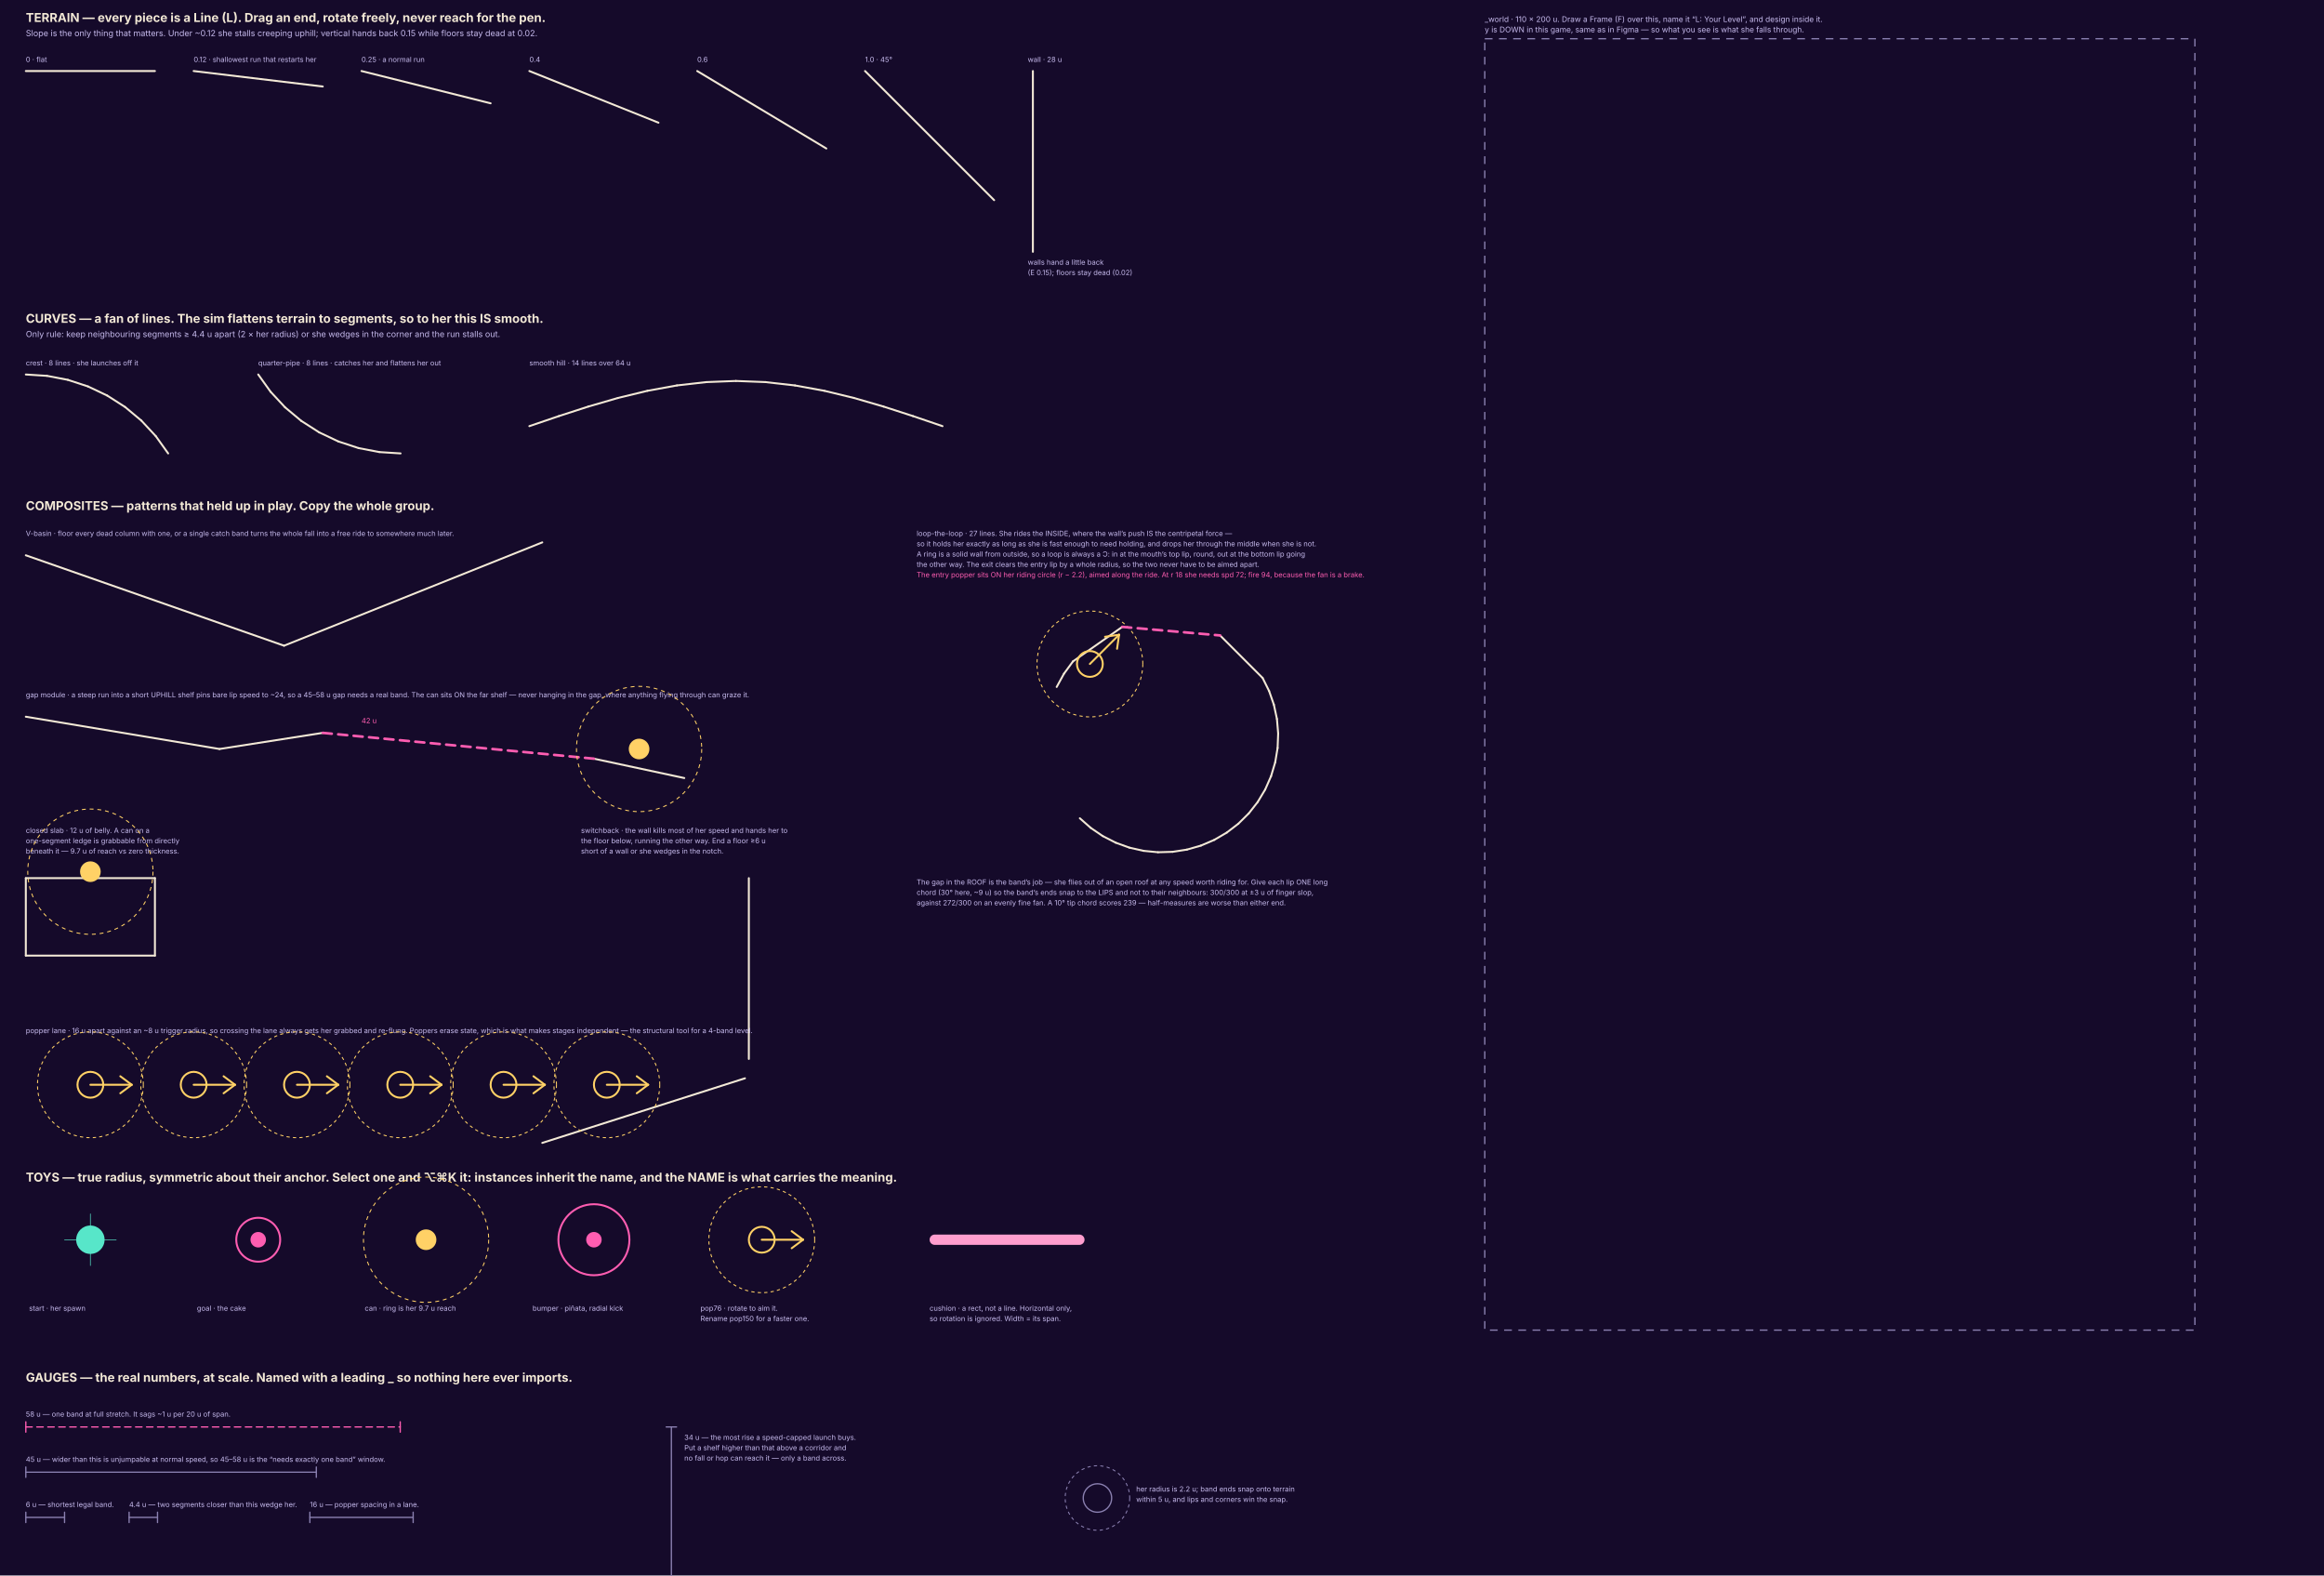
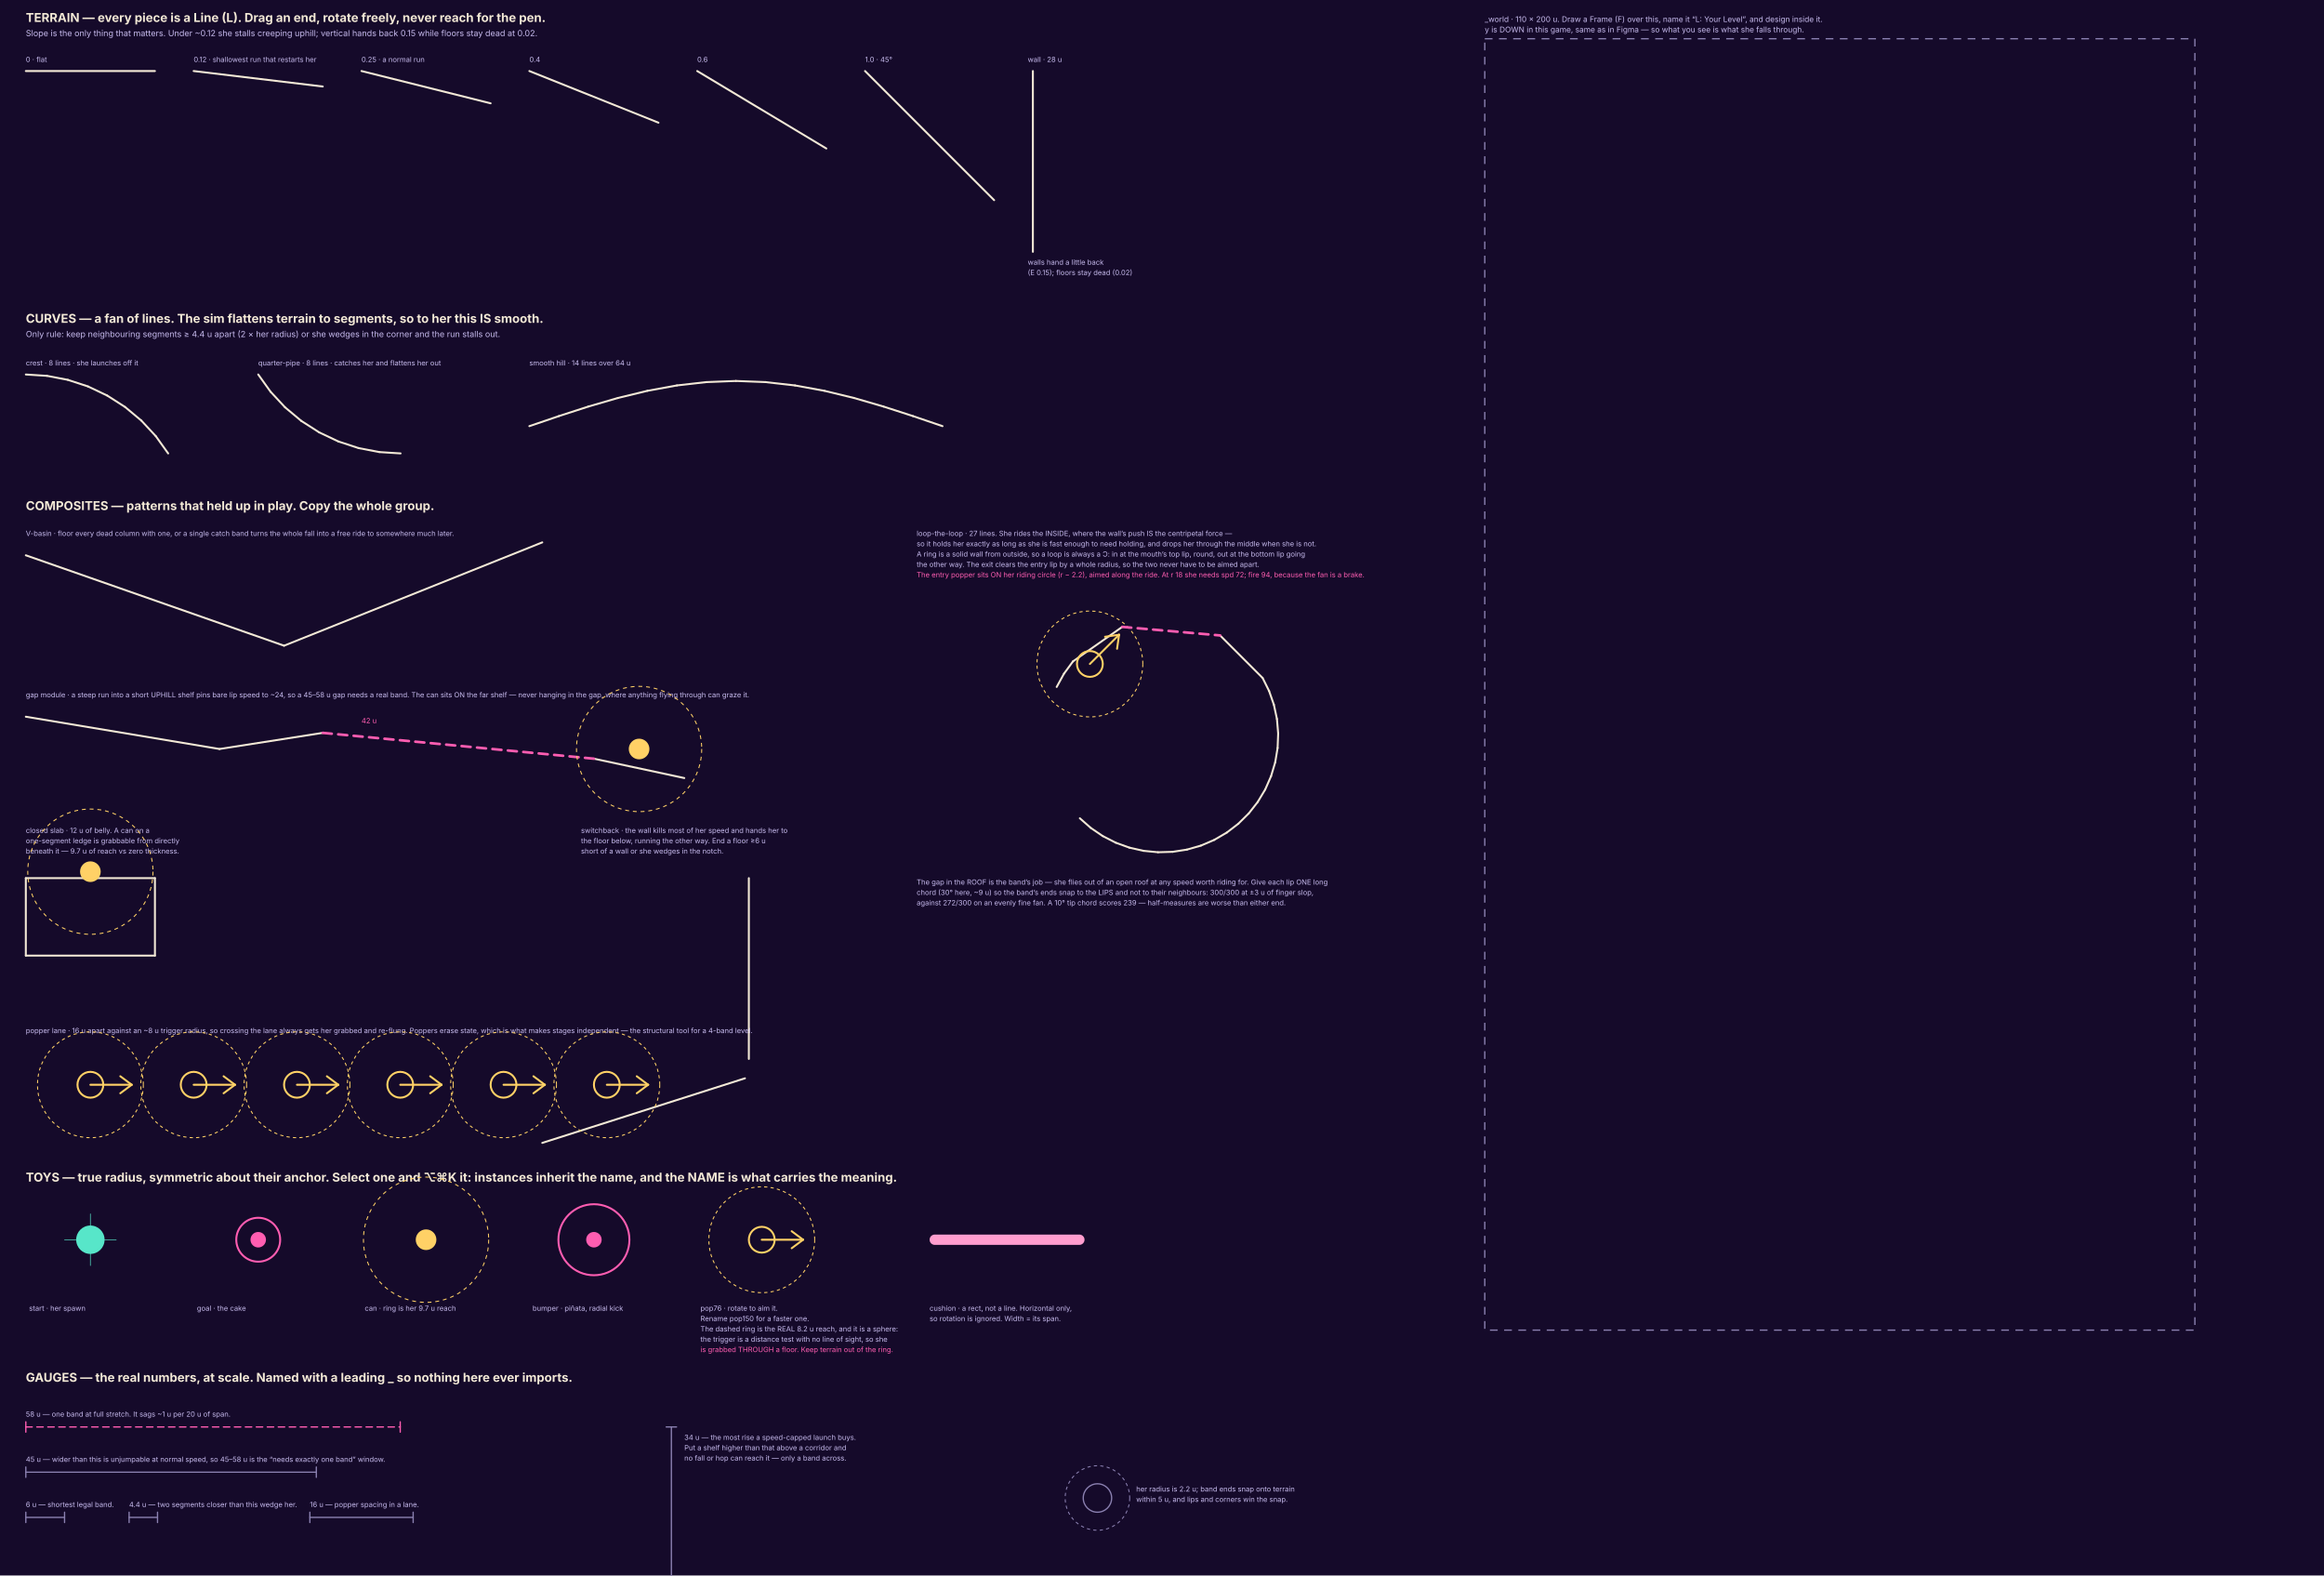
<svg xmlns="http://www.w3.org/2000/svg" width="3600" height="2440" viewBox="0 0 3600 2440">
  <rect id="_bg" x="0" y="0" width="3600" height="2440" fill="#150a2a" stroke="none" stroke-width="2" />
  <text id="_lbl-1" x="40" y="34" font-family="Inter, Helvetica, Arial, sans-serif" font-size="19" font-weight="700" fill="#f3e9d6">TERRAIN — every piece is a Line (L). Drag an end, rotate freely, never reach for the pen.</text>
  <text id="_lbl-2" x="40" y="56" font-family="Inter, Helvetica, Arial, sans-serif" font-size="13" font-weight="400" fill="#c9bdf0">Slope is the only thing that matters. Under ~0.12 she stalls creeping uphill; vertical hands back 0.15 while floors stay dead at 0.02.</text>
  <line id="t-1" x1="0" y1="0" x2="200" y2="0" transform="translate(40 110) rotate(0)" stroke="#f3e9d6" stroke-width="3" stroke-linecap="round" />
  <text id="_lbl-3" x="40" y="96" font-family="Inter, Helvetica, Arial, sans-serif" font-size="11" font-weight="400" fill="#c9bdf0">0 · flat</text>
  <line id="t-2" x1="0" y1="0" x2="201.43" y2="0" transform="translate(300 110) rotate(6.84)" stroke="#f3e9d6" stroke-width="3" stroke-linecap="round" />
  <text id="_lbl-4" x="300" y="96" font-family="Inter, Helvetica, Arial, sans-serif" font-size="11" font-weight="400" fill="#c9bdf0">0.12 · shallowest run that restarts her</text>
  <line id="t-3" x1="0" y1="0" x2="206.16" y2="0" transform="translate(560 110) rotate(14.04)" stroke="#f3e9d6" stroke-width="3" stroke-linecap="round" />
  <text id="_lbl-5" x="560" y="96" font-family="Inter, Helvetica, Arial, sans-serif" font-size="11" font-weight="400" fill="#c9bdf0">0.25 · a normal run</text>
  <line id="t-4" x1="0" y1="0" x2="215.41" y2="0" transform="translate(820 110) rotate(21.8)" stroke="#f3e9d6" stroke-width="3" stroke-linecap="round" />
  <text id="_lbl-6" x="820" y="96" font-family="Inter, Helvetica, Arial, sans-serif" font-size="11" font-weight="400" fill="#c9bdf0">0.4</text>
  <line id="t-5" x1="0" y1="0" x2="233.24" y2="0" transform="translate(1080 110) rotate(30.96)" stroke="#f3e9d6" stroke-width="3" stroke-linecap="round" />
  <text id="_lbl-7" x="1080" y="96" font-family="Inter, Helvetica, Arial, sans-serif" font-size="11" font-weight="400" fill="#c9bdf0">0.6</text>
  <line id="t-6" x1="0" y1="0" x2="282.84" y2="0" transform="translate(1340 110) rotate(45)" stroke="#f3e9d6" stroke-width="3" stroke-linecap="round" />
  <text id="_lbl-8" x="1340" y="96" font-family="Inter, Helvetica, Arial, sans-serif" font-size="11" font-weight="400" fill="#c9bdf0">1.0 · 45°</text>
  <line id="t-7" x1="0" y1="0" x2="280" y2="0" transform="translate(1600 110) rotate(90)" stroke="#f3e9d6" stroke-width="3" stroke-linecap="round" />
  <text id="_lbl-9" x="1592" y="96" font-family="Inter, Helvetica, Arial, sans-serif" font-size="11" font-weight="400" fill="#c9bdf0">wall · 28 u</text>
  <text id="_lbl-10" x="1592" y="410" font-family="Inter, Helvetica, Arial, sans-serif" font-size="11" font-weight="400" fill="#c9bdf0">walls hand a little back</text>
  <text id="_lbl-11" x="1592" y="426" font-family="Inter, Helvetica, Arial, sans-serif" font-size="11" font-weight="400" fill="#c9bdf0">(E 0.15); floors stay dead (0.02)</text>
  <text id="_lbl-12" x="40" y="500" font-family="Inter, Helvetica, Arial, sans-serif" font-size="19" font-weight="700" fill="#f3e9d6">CURVES — a fan of lines. The sim flattens terrain to segments, so to her this IS smooth.</text>
  <text id="_lbl-13" x="40" y="522" font-family="Inter, Helvetica, Arial, sans-serif" font-size="13" font-weight="400" fill="#c9bdf0">Only rule: keep neighbouring segments ≥ 4.4 u apart (2 × her radius) or she wedges in the corner and the run stalls out.</text>
  <line id="t-8" x1="0" y1="0" x2="32.88" y2="0" transform="translate(40 580) rotate(3.63)" stroke="#f3e9d6" stroke-width="3" stroke-linecap="round" />
  <line id="t-9" x1="0" y1="0" x2="32.88" y2="0" transform="translate(72.81 582.08) rotate(10.87)" stroke="#f3e9d6" stroke-width="3" stroke-linecap="round" />
  <line id="t-10" x1="0" y1="0" x2="32.88" y2="0" transform="translate(105.1 588.28) rotate(18.13)" stroke="#f3e9d6" stroke-width="3" stroke-linecap="round" />
  <line id="t-11" x1="0" y1="0" x2="32.88" y2="0" transform="translate(136.34 598.51) rotate(25.38)" stroke="#f3e9d6" stroke-width="3" stroke-linecap="round" />
  <line id="t-12" x1="0" y1="0" x2="32.88" y2="0" transform="translate(166.05 612.6) rotate(32.62)" stroke="#f3e9d6" stroke-width="3" stroke-linecap="round" />
  <line id="t-13" x1="0" y1="0" x2="32.88" y2="0" transform="translate(193.74 630.32) rotate(39.88)" stroke="#f3e9d6" stroke-width="3" stroke-linecap="round" />
  <line id="t-14" x1="0" y1="0" x2="32.88" y2="0" transform="translate(218.97 651.4) rotate(47.12)" stroke="#f3e9d6" stroke-width="3" stroke-linecap="round" />
  <line id="t-15" x1="0" y1="0" x2="32.88" y2="0" transform="translate(241.34 675.5) rotate(54.38)" stroke="#f3e9d6" stroke-width="3" stroke-linecap="round" />
  <text id="_lbl-14" x="40" y="566" font-family="Inter, Helvetica, Arial, sans-serif" font-size="11" font-weight="400" fill="#c9bdf0">crest · 8 lines · she launches off it</text>
  <line id="t-16" x1="0" y1="0" x2="32.88" y2="0" transform="translate(400 580) rotate(54.38)" stroke="#f3e9d6" stroke-width="3" stroke-linecap="round" />
  <line id="t-17" x1="0" y1="0" x2="32.88" y2="0" transform="translate(419.15 606.72) rotate(47.12)" stroke="#f3e9d6" stroke-width="3" stroke-linecap="round" />
  <line id="t-18" x1="0" y1="0" x2="32.88" y2="0" transform="translate(441.52 630.82) rotate(39.88)" stroke="#f3e9d6" stroke-width="3" stroke-linecap="round" />
  <line id="t-19" x1="0" y1="0" x2="32.88" y2="0" transform="translate(466.75 651.9) rotate(32.63)" stroke="#f3e9d6" stroke-width="3" stroke-linecap="round" />
  <line id="t-20" x1="0" y1="0" x2="32.88" y2="0" transform="translate(494.44 669.62) rotate(25.37)" stroke="#f3e9d6" stroke-width="3" stroke-linecap="round" />
  <line id="t-21" x1="0" y1="0" x2="32.88" y2="0" transform="translate(524.15 683.71) rotate(18.13)" stroke="#f3e9d6" stroke-width="3" stroke-linecap="round" />
  <line id="t-22" x1="0" y1="0" x2="32.88" y2="0" transform="translate(555.39 693.94) rotate(10.87)" stroke="#f3e9d6" stroke-width="3" stroke-linecap="round" />
  <line id="t-23" x1="0" y1="0" x2="32.88" y2="0" transform="translate(587.68 700.14) rotate(3.63)" stroke="#f3e9d6" stroke-width="3" stroke-linecap="round" />
  <text id="_lbl-15" x="400" y="566" font-family="Inter, Helvetica, Arial, sans-serif" font-size="11" font-weight="400" fill="#c9bdf0">quarter-pipe · 8 lines · catches her and flattens her out</text>
  <line id="t-24" x1="0" y1="0" x2="48.3" y2="0" transform="translate(820 660) rotate(-18.82)" stroke="#f3e9d6" stroke-width="3" stroke-linecap="round" />
  <line id="t-25" x1="0" y1="0" x2="48.05" y2="0" transform="translate(865.71 644.42) rotate(-17.93)" stroke="#f3e9d6" stroke-width="3" stroke-linecap="round" />
  <line id="t-26" x1="0" y1="0" x2="47.6" y2="0" transform="translate(911.43 629.63) rotate(-16.19)" stroke="#f3e9d6" stroke-width="3" stroke-linecap="round" />
  <line id="t-27" x1="0" y1="0" x2="47.04" y2="0" transform="translate(957.14 616.36) rotate(-13.63)" stroke="#f3e9d6" stroke-width="3" stroke-linecap="round" />
  <line id="t-28" x1="0" y1="0" x2="46.47" y2="0" transform="translate(1002.86 605.27) rotate(-10.34)" stroke="#f3e9d6" stroke-width="3" stroke-linecap="round" />
  <line id="t-29" x1="0" y1="0" x2="46.01" y2="0" transform="translate(1048.57 596.93) rotate(-6.46)" stroke="#f3e9d6" stroke-width="3" stroke-linecap="round" />
  <line id="t-30" x1="0" y1="0" x2="45.75" y2="0" transform="translate(1094.29 591.76) rotate(-2.2)" stroke="#f3e9d6" stroke-width="3" stroke-linecap="round" />
  <line id="t-31" x1="0" y1="0" x2="45.75" y2="0" transform="translate(1140 590) rotate(2.2)" stroke="#f3e9d6" stroke-width="3" stroke-linecap="round" />
  <line id="t-32" x1="0" y1="0" x2="46.01" y2="0" transform="translate(1185.71 591.76) rotate(6.46)" stroke="#f3e9d6" stroke-width="3" stroke-linecap="round" />
  <line id="t-33" x1="0" y1="0" x2="46.47" y2="0" transform="translate(1231.43 596.93) rotate(10.34)" stroke="#f3e9d6" stroke-width="3" stroke-linecap="round" />
  <line id="t-34" x1="0" y1="0" x2="47.04" y2="0" transform="translate(1277.14 605.27) rotate(13.63)" stroke="#f3e9d6" stroke-width="3" stroke-linecap="round" />
  <line id="t-35" x1="0" y1="0" x2="47.6" y2="0" transform="translate(1322.86 616.36) rotate(16.19)" stroke="#f3e9d6" stroke-width="3" stroke-linecap="round" />
  <line id="t-36" x1="0" y1="0" x2="48.05" y2="0" transform="translate(1368.57 629.63) rotate(17.93)" stroke="#f3e9d6" stroke-width="3" stroke-linecap="round" />
  <line id="t-37" x1="0" y1="0" x2="48.3" y2="0" transform="translate(1414.29 644.42) rotate(18.82)" stroke="#f3e9d6" stroke-width="3" stroke-linecap="round" />
  <text id="_lbl-16" x="820" y="566" font-family="Inter, Helvetica, Arial, sans-serif" font-size="11" font-weight="400" fill="#c9bdf0">smooth hill · 14 lines over 64 u</text>
  <text id="_lbl-17" x="40" y="790" font-family="Inter, Helvetica, Arial, sans-serif" font-size="19" font-weight="700" fill="#f3e9d6">COMPOSITES — patterns that held up in play. Copy the whole group.</text>
  <text id="_lbl-18" x="40" y="830" font-family="Inter, Helvetica, Arial, sans-serif" font-size="11" font-weight="400" fill="#c9bdf0">V-basin · floor every dead column with one, or a single catch band turns the whole fall into a free ride to somewhere much later.</text>
  <line id="t-38" x1="0" y1="0" x2="423.79" y2="0" transform="translate(40 860) rotate(19.29)" stroke="#f3e9d6" stroke-width="3" stroke-linecap="round" />
  <line id="t-39" x1="0" y1="0" x2="430.81" y2="0" transform="translate(440 1000) rotate(-21.8)" stroke="#f3e9d6" stroke-width="3" stroke-linecap="round" />
  <text id="_lbl-19" x="40" y="1080" font-family="Inter, Helvetica, Arial, sans-serif" font-size="11" font-weight="400" fill="#c9bdf0">gap module · a steep run into a short UPHILL shelf pins bare lip speed to ~24, so a 45–58 u gap needs a real band. The can sits ON the far shelf — never hanging in the gap, where anything flying through can graze it.</text>
  <line id="t-40" x1="0" y1="0" x2="304.14" y2="0" transform="translate(40 1110) rotate(9.46)" stroke="#f3e9d6" stroke-width="3" stroke-linecap="round" />
  <line id="t-41" x1="0" y1="0" x2="161.94" y2="0" transform="translate(340 1160) rotate(-8.88)" stroke="#f3e9d6" stroke-width="3" stroke-linecap="round" />
  <line id="t-42" x1="0" y1="0" x2="143.18" y2="0" transform="translate(920 1175) rotate(12.09)" stroke="#f3e9d6" stroke-width="3" stroke-linecap="round" />
  <line id="band-1" x1="0" y1="0" x2="421.9" y2="0" transform="translate(500 1135) rotate(5.44)" stroke="#ff5db1" stroke-width="4" stroke-linecap="round" stroke-dasharray="14 10" />
  <g id="can-1">
    <circle cx="990" cy="1160" r="97" fill="none" stroke="#ffd166" stroke-width="1.5" stroke-dasharray="6 6" />
    <circle cx="990" cy="1160" r="16" fill="#ffd166" stroke="none" stroke-width="2" />
  </g>
  <text id="_lbl-20" x="560" y="1120" font-family="Inter, Helvetica, Arial, sans-serif" font-size="11" font-weight="400" fill="#ff5db1">42 u</text>
  <text id="_lbl-21" x="40" y="1290" font-family="Inter, Helvetica, Arial, sans-serif" font-size="11" font-weight="400" fill="#c9bdf0">closed slab · 12 u of belly. A can on a</text>
  <text id="_lbl-22" x="40" y="1306" font-family="Inter, Helvetica, Arial, sans-serif" font-size="11" font-weight="400" fill="#c9bdf0">one-segment ledge is grabbable from directly</text>
  <text id="_lbl-23" x="40" y="1322" font-family="Inter, Helvetica, Arial, sans-serif" font-size="11" font-weight="400" fill="#c9bdf0">beneath it — 9.7 u of reach vs zero thickness.</text>
  <line id="t-43" x1="0" y1="0" x2="200" y2="0" transform="translate(40 1360) rotate(0)" stroke="#f3e9d6" stroke-width="3" stroke-linecap="round" />
  <line id="t-44" x1="0" y1="0" x2="120" y2="0" transform="translate(240 1360) rotate(90)" stroke="#f3e9d6" stroke-width="3" stroke-linecap="round" />
  <line id="t-45" x1="0" y1="0" x2="200" y2="0" transform="translate(240 1480) rotate(180)" stroke="#f3e9d6" stroke-width="3" stroke-linecap="round" />
  <line id="t-46" x1="0" y1="0" x2="120" y2="0" transform="translate(40 1480) rotate(-90)" stroke="#f3e9d6" stroke-width="3" stroke-linecap="round" />
  <g id="can-2">
    <circle cx="140" cy="1350" r="97" fill="none" stroke="#ffd166" stroke-width="1.5" stroke-dasharray="6 6" />
    <circle cx="140" cy="1350" r="16" fill="#ffd166" stroke="none" stroke-width="2" />
  </g>
  <text id="_lbl-24" x="900" y="1290" font-family="Inter, Helvetica, Arial, sans-serif" font-size="11" font-weight="400" fill="#c9bdf0">switchback · the wall kills most of her speed and hands her to</text>
  <text id="_lbl-25" x="900" y="1306" font-family="Inter, Helvetica, Arial, sans-serif" font-size="11" font-weight="400" fill="#c9bdf0">the floor below, running the other way. End a floor ≥6 u</text>
  <text id="_lbl-26" x="900" y="1322" font-family="Inter, Helvetica, Arial, sans-serif" font-size="11" font-weight="400" fill="#c9bdf0">short of a wall or she wedges in the notch.</text>
  <line id="t-47" x1="0" y1="0" x2="280" y2="0" transform="translate(1160 1360) rotate(90)" stroke="#f3e9d6" stroke-width="3" stroke-linecap="round" />
  <line id="t-48" x1="0" y1="0" x2="329.54" y2="0" transform="translate(1154 1670) rotate(162.33)" stroke="#f3e9d6" stroke-width="3" stroke-linecap="round" />
  <text id="_lbl-27" x="1420" y="830" font-family="Inter, Helvetica, Arial, sans-serif" font-size="11" font-weight="400" fill="#c9bdf0">loop-the-loop · 27 lines. She rides the INSIDE, where the wall’s push IS the centripetal force —</text>
  <text id="_lbl-28" x="1420" y="846" font-family="Inter, Helvetica, Arial, sans-serif" font-size="11" font-weight="400" fill="#c9bdf0">so it holds her exactly as long as she is fast enough to need holding, and drops her through the middle when she is not.</text>
  <text id="_lbl-29" x="1420" y="862" font-family="Inter, Helvetica, Arial, sans-serif" font-size="11" font-weight="400" fill="#c9bdf0">A ring is a solid wall from outside, so a loop is always a Ɔ: in at the mouth’s top lip, round, out at the bottom lip going</text>
  <text id="_lbl-30" x="1420" y="878" font-family="Inter, Helvetica, Arial, sans-serif" font-size="11" font-weight="400" fill="#c9bdf0">the other way. The exit clears the entry lip by a whole radius, so the two never have to be aimed apart.</text>
  <text id="_lbl-31" x="1420" y="894" font-family="Inter, Helvetica, Arial, sans-serif" font-size="11" font-weight="400" fill="#ff5db1">The entry popper sits ON her riding circle (r − 2.2), aimed along the ride. At r 18 she needs spd 72; fire 94, because the fan is a brake.</text>
  <line id="t-49" x1="0" y1="0" x2="23.55" y2="0" transform="translate(1636.86 1063.93) rotate(-61.25)" stroke="#f3e9d6" stroke-width="3" stroke-linecap="round" />
  <line id="t-50" x1="0" y1="0" x2="23.55" y2="0" transform="translate(1648.19 1043.29) rotate(-53.75)" stroke="#f3e9d6" stroke-width="3" stroke-linecap="round" />
  <line id="t-51" x1="0" y1="0" x2="93.17" y2="0" transform="translate(1662.11 1024.3) rotate(-35)" stroke="#f3e9d6" stroke-width="3" stroke-linecap="round" />
  <line id="t-52" x1="0" y1="0" x2="93.17" y2="0" transform="translate(1890 984.12) rotate(45)" stroke="#f3e9d6" stroke-width="3" stroke-linecap="round" />
  <line id="t-53" x1="0" y1="0" x2="22.52" y2="0" transform="translate(1955.88 1050) rotate(63.59)" stroke="#f3e9d6" stroke-width="3" stroke-linecap="round" />
  <line id="t-54" x1="0" y1="0" x2="22.52" y2="0" transform="translate(1965.9 1070.17) rotate(70.76)" stroke="#f3e9d6" stroke-width="3" stroke-linecap="round" />
  <line id="t-55" x1="0" y1="0" x2="22.52" y2="0" transform="translate(1973.33 1091.44) rotate(77.93)" stroke="#f3e9d6" stroke-width="3" stroke-linecap="round" />
  <line id="t-56" x1="0" y1="0" x2="22.52" y2="0" transform="translate(1978.03 1113.46) rotate(85.11)" stroke="#f3e9d6" stroke-width="3" stroke-linecap="round" />
  <line id="t-57" x1="0" y1="0" x2="22.52" y2="0" transform="translate(1979.95 1135.9) rotate(92.28)" stroke="#f3e9d6" stroke-width="3" stroke-linecap="round" />
  <line id="t-58" x1="0" y1="0" x2="22.52" y2="0" transform="translate(1979.06 1158.41) rotate(99.46)" stroke="#f3e9d6" stroke-width="3" stroke-linecap="round" />
  <line id="t-59" x1="0" y1="0" x2="22.52" y2="0" transform="translate(1975.36 1180.62) rotate(106.63)" stroke="#f3e9d6" stroke-width="3" stroke-linecap="round" />
  <line id="t-60" x1="0" y1="0" x2="22.52" y2="0" transform="translate(1968.91 1202.2) rotate(113.8)" stroke="#f3e9d6" stroke-width="3" stroke-linecap="round" />
  <line id="t-61" x1="0" y1="0" x2="22.52" y2="0" transform="translate(1959.82 1222.81) rotate(120.98)" stroke="#f3e9d6" stroke-width="3" stroke-linecap="round" />
  <line id="t-62" x1="0" y1="0" x2="22.52" y2="0" transform="translate(1948.23 1242.12) rotate(128.15)" stroke="#f3e9d6" stroke-width="3" stroke-linecap="round" />
  <line id="t-63" x1="0" y1="0" x2="22.52" y2="0" transform="translate(1934.31 1259.83) rotate(135.33)" stroke="#f3e9d6" stroke-width="3" stroke-linecap="round" />
  <line id="t-64" x1="0" y1="0" x2="22.52" y2="0" transform="translate(1918.3 1275.67) rotate(142.5)" stroke="#f3e9d6" stroke-width="3" stroke-linecap="round" />
  <line id="t-65" x1="0" y1="0" x2="22.52" y2="0" transform="translate(1900.43 1289.38) rotate(149.67)" stroke="#f3e9d6" stroke-width="3" stroke-linecap="round" />
  <line id="t-66" x1="0" y1="0" x2="22.52" y2="0" transform="translate(1880.99 1300.75) rotate(156.85)" stroke="#f3e9d6" stroke-width="3" stroke-linecap="round" />
  <line id="t-67" x1="0" y1="0" x2="22.52" y2="0" transform="translate(1860.28 1309.61) rotate(164.02)" stroke="#f3e9d6" stroke-width="3" stroke-linecap="round" />
  <line id="t-68" x1="0" y1="0" x2="22.52" y2="0" transform="translate(1838.63 1315.81) rotate(171.2)" stroke="#f3e9d6" stroke-width="3" stroke-linecap="round" />
  <line id="t-69" x1="0" y1="0" x2="22.52" y2="0" transform="translate(1816.37 1319.25) rotate(178.37)" stroke="#f3e9d6" stroke-width="3" stroke-linecap="round" />
  <line id="t-70" x1="0" y1="0" x2="22.52" y2="0" transform="translate(1793.85 1319.9) rotate(-174.46)" stroke="#f3e9d6" stroke-width="3" stroke-linecap="round" />
  <line id="t-71" x1="0" y1="0" x2="22.52" y2="0" transform="translate(1771.44 1317.72) rotate(-167.28)" stroke="#f3e9d6" stroke-width="3" stroke-linecap="round" />
  <line id="t-72" x1="0" y1="0" x2="22.52" y2="0" transform="translate(1749.47 1312.76) rotate(-160.11)" stroke="#f3e9d6" stroke-width="3" stroke-linecap="round" />
  <line id="t-73" x1="0" y1="0" x2="22.52" y2="0" transform="translate(1728.29 1305.1) rotate(-152.93)" stroke="#f3e9d6" stroke-width="3" stroke-linecap="round" />
  <line id="t-74" x1="0" y1="0" x2="22.52" y2="0" transform="translate(1708.23 1294.85) rotate(-145.76)" stroke="#f3e9d6" stroke-width="3" stroke-linecap="round" />
  <line id="t-75" x1="0" y1="0" x2="22.52" y2="0" transform="translate(1689.61 1282.18) rotate(-138.59)" stroke="#f3e9d6" stroke-width="3" stroke-linecap="round" />
  <g id="pop94-1">
    <circle cx="1688.28" cy="1028.28" r="82" fill="none" stroke="#ffd166" stroke-width="1.5" stroke-dasharray="5 5" />
    <circle cx="1688.28" cy="1028.28" r="20" fill="none" stroke="#ffd166" stroke-width="3" />
    <line x1="1688.28" y1="1028.28" x2="1733.53" y2="983.02" stroke="#ffd166" stroke-width="3" stroke-linecap="round" />
    <line x1="1733.53" y1="983.02" x2="1730.38" y2="1004.8" stroke="#ffd166" stroke-width="3" stroke-linecap="round" />
    <line x1="1733.53" y1="983.02" x2="1711.76" y2="986.18" stroke="#ffd166" stroke-width="3" stroke-linecap="round" />
  </g>
  <line id="band-2" x1="0" y1="0" x2="152.14" y2="0" transform="translate(1738.44 970.86) rotate(5)" stroke="#ff5db1" stroke-width="4" stroke-linecap="round" stroke-dasharray="14 10" />
  <text id="_lbl-32" x="1420" y="1370" font-family="Inter, Helvetica, Arial, sans-serif" font-size="11" font-weight="400" fill="#c9bdf0">The gap in the ROOF is the band’s job — she flies out of an open roof at any speed worth riding for. Give each lip ONE long</text>
  <text id="_lbl-33" x="1420" y="1386" font-family="Inter, Helvetica, Arial, sans-serif" font-size="11" font-weight="400" fill="#c9bdf0">chord (30° here, ~9 u) so the band’s ends snap to the LIPS and not to their neighbours: 300/300 at ±3 u of finger slop,</text>
  <text id="_lbl-34" x="1420" y="1402" font-family="Inter, Helvetica, Arial, sans-serif" font-size="11" font-weight="400" fill="#c9bdf0">against 272/300 on an evenly fine fan. A 10° tip chord scores 239 — half-measures are worse than either end.</text>
  <text id="_lbl-35" x="40" y="1600" font-family="Inter, Helvetica, Arial, sans-serif" font-size="11" font-weight="400" fill="#c9bdf0">popper lane · 16 u apart against an ~8 u trigger radius, so crossing the lane always gets her grabbed and re-flung. Poppers erase state, which is what makes stages independent — the structural tool for a 4-band level.</text>
  <g id="pop76-1">
    <circle cx="140" cy="1680" r="82" fill="none" stroke="#ffd166" stroke-width="1.5" stroke-dasharray="5 5" />
    <circle cx="140" cy="1680" r="20" fill="none" stroke="#ffd166" stroke-width="3" />
    <line x1="140" y1="1680" x2="204" y2="1680" stroke="#ffd166" stroke-width="3" stroke-linecap="round" />
    <line x1="204" y1="1680" x2="186.37" y2="1693.17" stroke="#ffd166" stroke-width="3" stroke-linecap="round" />
    <line x1="204" y1="1680" x2="186.37" y2="1666.83" stroke="#ffd166" stroke-width="3" stroke-linecap="round" />
  </g>
  <g id="pop76-2">
    <circle cx="300" cy="1680" r="82" fill="none" stroke="#ffd166" stroke-width="1.5" stroke-dasharray="5 5" />
    <circle cx="300" cy="1680" r="20" fill="none" stroke="#ffd166" stroke-width="3" />
    <line x1="300" y1="1680" x2="364" y2="1680" stroke="#ffd166" stroke-width="3" stroke-linecap="round" />
    <line x1="364" y1="1680" x2="346.37" y2="1693.17" stroke="#ffd166" stroke-width="3" stroke-linecap="round" />
    <line x1="364" y1="1680" x2="346.37" y2="1666.83" stroke="#ffd166" stroke-width="3" stroke-linecap="round" />
  </g>
  <g id="pop76-3">
    <circle cx="460" cy="1680" r="82" fill="none" stroke="#ffd166" stroke-width="1.5" stroke-dasharray="5 5" />
    <circle cx="460" cy="1680" r="20" fill="none" stroke="#ffd166" stroke-width="3" />
    <line x1="460" y1="1680" x2="524" y2="1680" stroke="#ffd166" stroke-width="3" stroke-linecap="round" />
    <line x1="524" y1="1680" x2="506.37" y2="1693.17" stroke="#ffd166" stroke-width="3" stroke-linecap="round" />
    <line x1="524" y1="1680" x2="506.37" y2="1666.83" stroke="#ffd166" stroke-width="3" stroke-linecap="round" />
  </g>
  <g id="pop76-4">
    <circle cx="620" cy="1680" r="82" fill="none" stroke="#ffd166" stroke-width="1.5" stroke-dasharray="5 5" />
    <circle cx="620" cy="1680" r="20" fill="none" stroke="#ffd166" stroke-width="3" />
    <line x1="620" y1="1680" x2="684" y2="1680" stroke="#ffd166" stroke-width="3" stroke-linecap="round" />
    <line x1="684" y1="1680" x2="666.37" y2="1693.17" stroke="#ffd166" stroke-width="3" stroke-linecap="round" />
    <line x1="684" y1="1680" x2="666.37" y2="1666.83" stroke="#ffd166" stroke-width="3" stroke-linecap="round" />
  </g>
  <g id="pop76-5">
    <circle cx="780" cy="1680" r="82" fill="none" stroke="#ffd166" stroke-width="1.5" stroke-dasharray="5 5" />
    <circle cx="780" cy="1680" r="20" fill="none" stroke="#ffd166" stroke-width="3" />
    <line x1="780" y1="1680" x2="844" y2="1680" stroke="#ffd166" stroke-width="3" stroke-linecap="round" />
    <line x1="844" y1="1680" x2="826.37" y2="1693.17" stroke="#ffd166" stroke-width="3" stroke-linecap="round" />
    <line x1="844" y1="1680" x2="826.37" y2="1666.83" stroke="#ffd166" stroke-width="3" stroke-linecap="round" />
  </g>
  <g id="pop76-6">
    <circle cx="940" cy="1680" r="82" fill="none" stroke="#ffd166" stroke-width="1.5" stroke-dasharray="5 5" />
    <circle cx="940" cy="1680" r="20" fill="none" stroke="#ffd166" stroke-width="3" />
    <line x1="940" y1="1680" x2="1004" y2="1680" stroke="#ffd166" stroke-width="3" stroke-linecap="round" />
    <line x1="1004" y1="1680" x2="986.37" y2="1693.17" stroke="#ffd166" stroke-width="3" stroke-linecap="round" />
    <line x1="1004" y1="1680" x2="986.37" y2="1666.83" stroke="#ffd166" stroke-width="3" stroke-linecap="round" />
  </g>
  <text id="_lbl-36" x="40" y="1830" font-family="Inter, Helvetica, Arial, sans-serif" font-size="19" font-weight="700" fill="#f3e9d6">TOYS — true radius, symmetric about their anchor. Select one and ⌥⌘K it: instances inherit the name, and the NAME is what carries the meaning.</text>
  <g id="start-1">
    <circle cx="140" cy="1920" r="22" fill="#57e6c9" stroke="none" stroke-width="2" />
    <line x1="100" y1="1920" x2="180" y2="1920" stroke="#57e6c9" stroke-width="1" stroke-linecap="round" />
    <line x1="140" y1="1880" x2="140" y2="1960" stroke="#57e6c9" stroke-width="1" stroke-linecap="round" />
  </g>
  <text id="_lbl-37" x="45" y="2030" font-family="Inter, Helvetica, Arial, sans-serif" font-size="11" font-weight="400" fill="#c9bdf0">start · her spawn</text>
  <g id="goal-1">
    <circle cx="400" cy="1920" r="34" fill="none" stroke="#ff5db1" stroke-width="3" />
    <circle cx="400" cy="1920" r="12" fill="#ff5db1" stroke="none" stroke-width="2" />
  </g>
  <text id="_lbl-38" x="305" y="2030" font-family="Inter, Helvetica, Arial, sans-serif" font-size="11" font-weight="400" fill="#c9bdf0">goal · the cake</text>
  <g id="can-3">
    <circle cx="660" cy="1920" r="97" fill="none" stroke="#ffd166" stroke-width="1.5" stroke-dasharray="6 6" />
    <circle cx="660" cy="1920" r="16" fill="#ffd166" stroke="none" stroke-width="2" />
  </g>
  <text id="_lbl-39" x="565" y="2030" font-family="Inter, Helvetica, Arial, sans-serif" font-size="11" font-weight="400" fill="#c9bdf0">can · ring is her 9.7 u reach</text>
  <g id="bumper-1">
    <circle cx="920" cy="1920" r="55" fill="none" stroke="#ff5db1" stroke-width="3" />
    <circle cx="920" cy="1920" r="12" fill="#ff5db1" stroke="none" stroke-width="2" />
  </g>
  <text id="_lbl-40" x="825" y="2030" font-family="Inter, Helvetica, Arial, sans-serif" font-size="11" font-weight="400" fill="#c9bdf0">bumper · piñata, radial kick</text>
  <g id="pop76-7">
    <circle cx="1180" cy="1920" r="82" fill="none" stroke="#ffd166" stroke-width="1.5" stroke-dasharray="5 5" />
    <circle cx="1180" cy="1920" r="20" fill="none" stroke="#ffd166" stroke-width="3" />
    <line x1="1180" y1="1920" x2="1244" y2="1920" stroke="#ffd166" stroke-width="3" stroke-linecap="round" />
    <line x1="1244" y1="1920" x2="1226.37" y2="1933.17" stroke="#ffd166" stroke-width="3" stroke-linecap="round" />
    <line x1="1244" y1="1920" x2="1226.37" y2="1906.83" stroke="#ffd166" stroke-width="3" stroke-linecap="round" />
  </g>
  <text id="_lbl-41" x="1085" y="2030" font-family="Inter, Helvetica, Arial, sans-serif" font-size="11" font-weight="400" fill="#c9bdf0">pop76 · rotate to aim it.</text>
  <text id="_lbl-42" x="1085" y="2046" font-family="Inter, Helvetica, Arial, sans-serif" font-size="11" font-weight="400" fill="#c9bdf0">Rename pop150 for a faster one.</text>
+   <text id="_lbl-43" x="1085" y="2062" font-family="Inter, Helvetica, Arial, sans-serif" font-size="11" font-weight="400" fill="#c9bdf0">The dashed ring is the REAL 8.2 u reach, and it is a sphere:</text>
+   <text id="_lbl-44" x="1085" y="2078" font-family="Inter, Helvetica, Arial, sans-serif" font-size="11" font-weight="400" fill="#c9bdf0">the trigger is a distance test with no line of sight, so she</text>
+   <text id="_lbl-45" x="1085" y="2094" font-family="Inter, Helvetica, Arial, sans-serif" font-size="11" font-weight="400" fill="#ff5db1">is grabbed THROUGH a floor. Keep terrain out of the ring.</text>
  <rect id="cushion-1" x="1440" y="1912" width="240" height="16" rx="8" fill="#ff9dce" stroke="none" stroke-width="2" />
-   <text id="_lbl-43" x="1440" y="2030" font-family="Inter, Helvetica, Arial, sans-serif" font-size="11" font-weight="400" fill="#c9bdf0">cushion · a rect, not a line. Horizontal only,</text>
-   <text id="_lbl-44" x="1440" y="2046" font-family="Inter, Helvetica, Arial, sans-serif" font-size="11" font-weight="400" fill="#c9bdf0">so rotation is ignored. Width = its span.</text>
-   <text id="_lbl-45" x="40" y="2140" font-family="Inter, Helvetica, Arial, sans-serif" font-size="19" font-weight="700" fill="#f3e9d6">GAUGES — the real numbers, at scale. Named with a leading _ so nothing here ever imports.</text>
+   <text id="_lbl-46" x="1440" y="2030" font-family="Inter, Helvetica, Arial, sans-serif" font-size="11" font-weight="400" fill="#c9bdf0">cushion · a rect, not a line. Horizontal only,</text>
+   <text id="_lbl-47" x="1440" y="2046" font-family="Inter, Helvetica, Arial, sans-serif" font-size="11" font-weight="400" fill="#c9bdf0">so rotation is ignored. Width = its span.</text>
+   <text id="_lbl-48" x="40" y="2140" font-family="Inter, Helvetica, Arial, sans-serif" font-size="19" font-weight="700" fill="#f3e9d6">GAUGES — the real numbers, at scale. Named with a leading _ so nothing here ever imports.</text>
  <g id="_gauge-1">
    <line x1="40" y1="2210" x2="620" y2="2210" stroke="#ff5db1" stroke-width="2" stroke-linecap="round" stroke-dasharray="10 7" />
    <line x1="40" y1="2202" x2="40" y2="2218" stroke="#ff5db1" stroke-width="2" stroke-linecap="round" />
    <line x1="620" y1="2202" x2="620" y2="2218" stroke="#ff5db1" stroke-width="2" stroke-linecap="round" />
  </g>
-   <text id="_lbl-46" x="40" y="2194" font-family="Inter, Helvetica, Arial, sans-serif" font-size="11" font-weight="400" fill="#c9bdf0">58 u — one band at full stretch. It sags ~1 u per 20 u of span.</text>
+   <text id="_lbl-49" x="40" y="2194" font-family="Inter, Helvetica, Arial, sans-serif" font-size="11" font-weight="400" fill="#c9bdf0">58 u — one band at full stretch. It sags ~1 u per 20 u of span.</text>
  <g id="_gauge-2">
    <line x1="40" y1="2280" x2="490" y2="2280" stroke="#8a80b0" stroke-width="2" stroke-linecap="round" />
    <line x1="40" y1="2272" x2="40" y2="2288" stroke="#8a80b0" stroke-width="2" stroke-linecap="round" />
    <line x1="490" y1="2272" x2="490" y2="2288" stroke="#8a80b0" stroke-width="2" stroke-linecap="round" />
  </g>
-   <text id="_lbl-47" x="40" y="2264" font-family="Inter, Helvetica, Arial, sans-serif" font-size="11" font-weight="400" fill="#c9bdf0">45 u — wider than this is unjumpable at normal speed, so 45–58 u is the “needs exactly one band” window.</text>
+   <text id="_lbl-50" x="40" y="2264" font-family="Inter, Helvetica, Arial, sans-serif" font-size="11" font-weight="400" fill="#c9bdf0">45 u — wider than this is unjumpable at normal speed, so 45–58 u is the “needs exactly one band” window.</text>
  <g id="_gauge-3">
    <line x1="40" y1="2350" x2="100" y2="2350" stroke="#8a80b0" stroke-width="2" stroke-linecap="round" />
    <line x1="40" y1="2342" x2="40" y2="2358" stroke="#8a80b0" stroke-width="2" stroke-linecap="round" />
    <line x1="100" y1="2342" x2="100" y2="2358" stroke="#8a80b0" stroke-width="2" stroke-linecap="round" />
  </g>
-   <text id="_lbl-48" x="40" y="2334" font-family="Inter, Helvetica, Arial, sans-serif" font-size="11" font-weight="400" fill="#c9bdf0">6 u — shortest legal band.</text>
+   <text id="_lbl-51" x="40" y="2334" font-family="Inter, Helvetica, Arial, sans-serif" font-size="11" font-weight="400" fill="#c9bdf0">6 u — shortest legal band.</text>
  <g id="_gauge-4">
    <line x1="200" y1="2350" x2="244" y2="2350" stroke="#8a80b0" stroke-width="2" stroke-linecap="round" />
    <line x1="200" y1="2342" x2="200" y2="2358" stroke="#8a80b0" stroke-width="2" stroke-linecap="round" />
    <line x1="244" y1="2342" x2="244" y2="2358" stroke="#8a80b0" stroke-width="2" stroke-linecap="round" />
  </g>
-   <text id="_lbl-49" x="200" y="2334" font-family="Inter, Helvetica, Arial, sans-serif" font-size="11" font-weight="400" fill="#c9bdf0">4.4 u — two segments closer than this wedge her.</text>
+   <text id="_lbl-52" x="200" y="2334" font-family="Inter, Helvetica, Arial, sans-serif" font-size="11" font-weight="400" fill="#c9bdf0">4.4 u — two segments closer than this wedge her.</text>
  <g id="_gauge-5">
    <line x1="480" y1="2350" x2="640" y2="2350" stroke="#8a80b0" stroke-width="2" stroke-linecap="round" />
    <line x1="480" y1="2342" x2="480" y2="2358" stroke="#8a80b0" stroke-width="2" stroke-linecap="round" />
    <line x1="640" y1="2342" x2="640" y2="2358" stroke="#8a80b0" stroke-width="2" stroke-linecap="round" />
  </g>
-   <text id="_lbl-50" x="480" y="2334" font-family="Inter, Helvetica, Arial, sans-serif" font-size="11" font-weight="400" fill="#c9bdf0">16 u — popper spacing in a lane.</text>
+   <text id="_lbl-53" x="480" y="2334" font-family="Inter, Helvetica, Arial, sans-serif" font-size="11" font-weight="400" fill="#c9bdf0">16 u — popper spacing in a lane.</text>
  <g id="_gauge-6">
    <line x1="1040" y1="2210" x2="1040" y2="2550" stroke="#8a80b0" stroke-width="2" stroke-linecap="round" />
    <line x1="1032" y1="2210" x2="1048" y2="2210" stroke="#8a80b0" stroke-width="2" stroke-linecap="round" />
    <line x1="1032" y1="2550" x2="1048" y2="2550" stroke="#8a80b0" stroke-width="2" stroke-linecap="round" />
  </g>
-   <text id="_lbl-51" x="1060" y="2230" font-family="Inter, Helvetica, Arial, sans-serif" font-size="11" font-weight="400" fill="#c9bdf0">34 u — the most rise a speed-capped launch buys.</text>
-   <text id="_lbl-52" x="1060" y="2246" font-family="Inter, Helvetica, Arial, sans-serif" font-size="11" font-weight="400" fill="#c9bdf0">Put a shelf higher than that above a corridor and</text>
-   <text id="_lbl-53" x="1060" y="2262" font-family="Inter, Helvetica, Arial, sans-serif" font-size="11" font-weight="400" fill="#c9bdf0">no fall or hop can reach it — only a band across.</text>
+   <text id="_lbl-54" x="1060" y="2230" font-family="Inter, Helvetica, Arial, sans-serif" font-size="11" font-weight="400" fill="#c9bdf0">34 u — the most rise a speed-capped launch buys.</text>
+   <text id="_lbl-55" x="1060" y="2246" font-family="Inter, Helvetica, Arial, sans-serif" font-size="11" font-weight="400" fill="#c9bdf0">Put a shelf higher than that above a corridor and</text>
+   <text id="_lbl-56" x="1060" y="2262" font-family="Inter, Helvetica, Arial, sans-serif" font-size="11" font-weight="400" fill="#c9bdf0">no fall or hop can reach it — only a band across.</text>
  <g id="_gauge-7">
    <circle cx="1700" cy="2320" r="22" fill="none" stroke="#8a80b0" stroke-width="2" />
    <circle cx="1700" cy="2320" r="50" fill="none" stroke="#8a80b0" stroke-width="1.5" stroke-dasharray="5 5" />
  </g>
-   <text id="_lbl-54" x="1760" y="2310" font-family="Inter, Helvetica, Arial, sans-serif" font-size="11" font-weight="400" fill="#c9bdf0">her radius is 2.2 u; band ends snap onto terrain</text>
-   <text id="_lbl-55" x="1760" y="2326" font-family="Inter, Helvetica, Arial, sans-serif" font-size="11" font-weight="400" fill="#c9bdf0">within 5 u, and lips and corners win the snap.</text>
+   <text id="_lbl-57" x="1760" y="2310" font-family="Inter, Helvetica, Arial, sans-serif" font-size="11" font-weight="400" fill="#c9bdf0">her radius is 2.2 u; band ends snap onto terrain</text>
+   <text id="_lbl-58" x="1760" y="2326" font-family="Inter, Helvetica, Arial, sans-serif" font-size="11" font-weight="400" fill="#c9bdf0">within 5 u, and lips and corners win the snap.</text>
  <rect id="_world-110x200-1" x="2300" y="60" width="1100" height="2000" fill="none" stroke="#8a80b0" stroke-width="2" stroke-dasharray="12 10" />
-   <text id="_lbl-56" x="2300" y="34" font-family="Inter, Helvetica, Arial, sans-serif" font-size="12" font-weight="400" fill="#c9bdf0">_world · 110 × 200 u. Draw a Frame (F) over this, name it “L: Your Level”, and design inside it.</text>
-   <text id="_lbl-57" x="2300" y="50" font-family="Inter, Helvetica, Arial, sans-serif" font-size="12" font-weight="400" fill="#c9bdf0">y is DOWN in this game, same as in Figma — so what you see is what she falls through.</text>
+   <text id="_lbl-59" x="2300" y="34" font-family="Inter, Helvetica, Arial, sans-serif" font-size="12" font-weight="400" fill="#c9bdf0">_world · 110 × 200 u. Draw a Frame (F) over this, name it “L: Your Level”, and design inside it.</text>
+   <text id="_lbl-60" x="2300" y="50" font-family="Inter, Helvetica, Arial, sans-serif" font-size="12" font-weight="400" fill="#c9bdf0">y is DOWN in this game, same as in Figma — so what you see is what she falls through.</text>
</svg>
